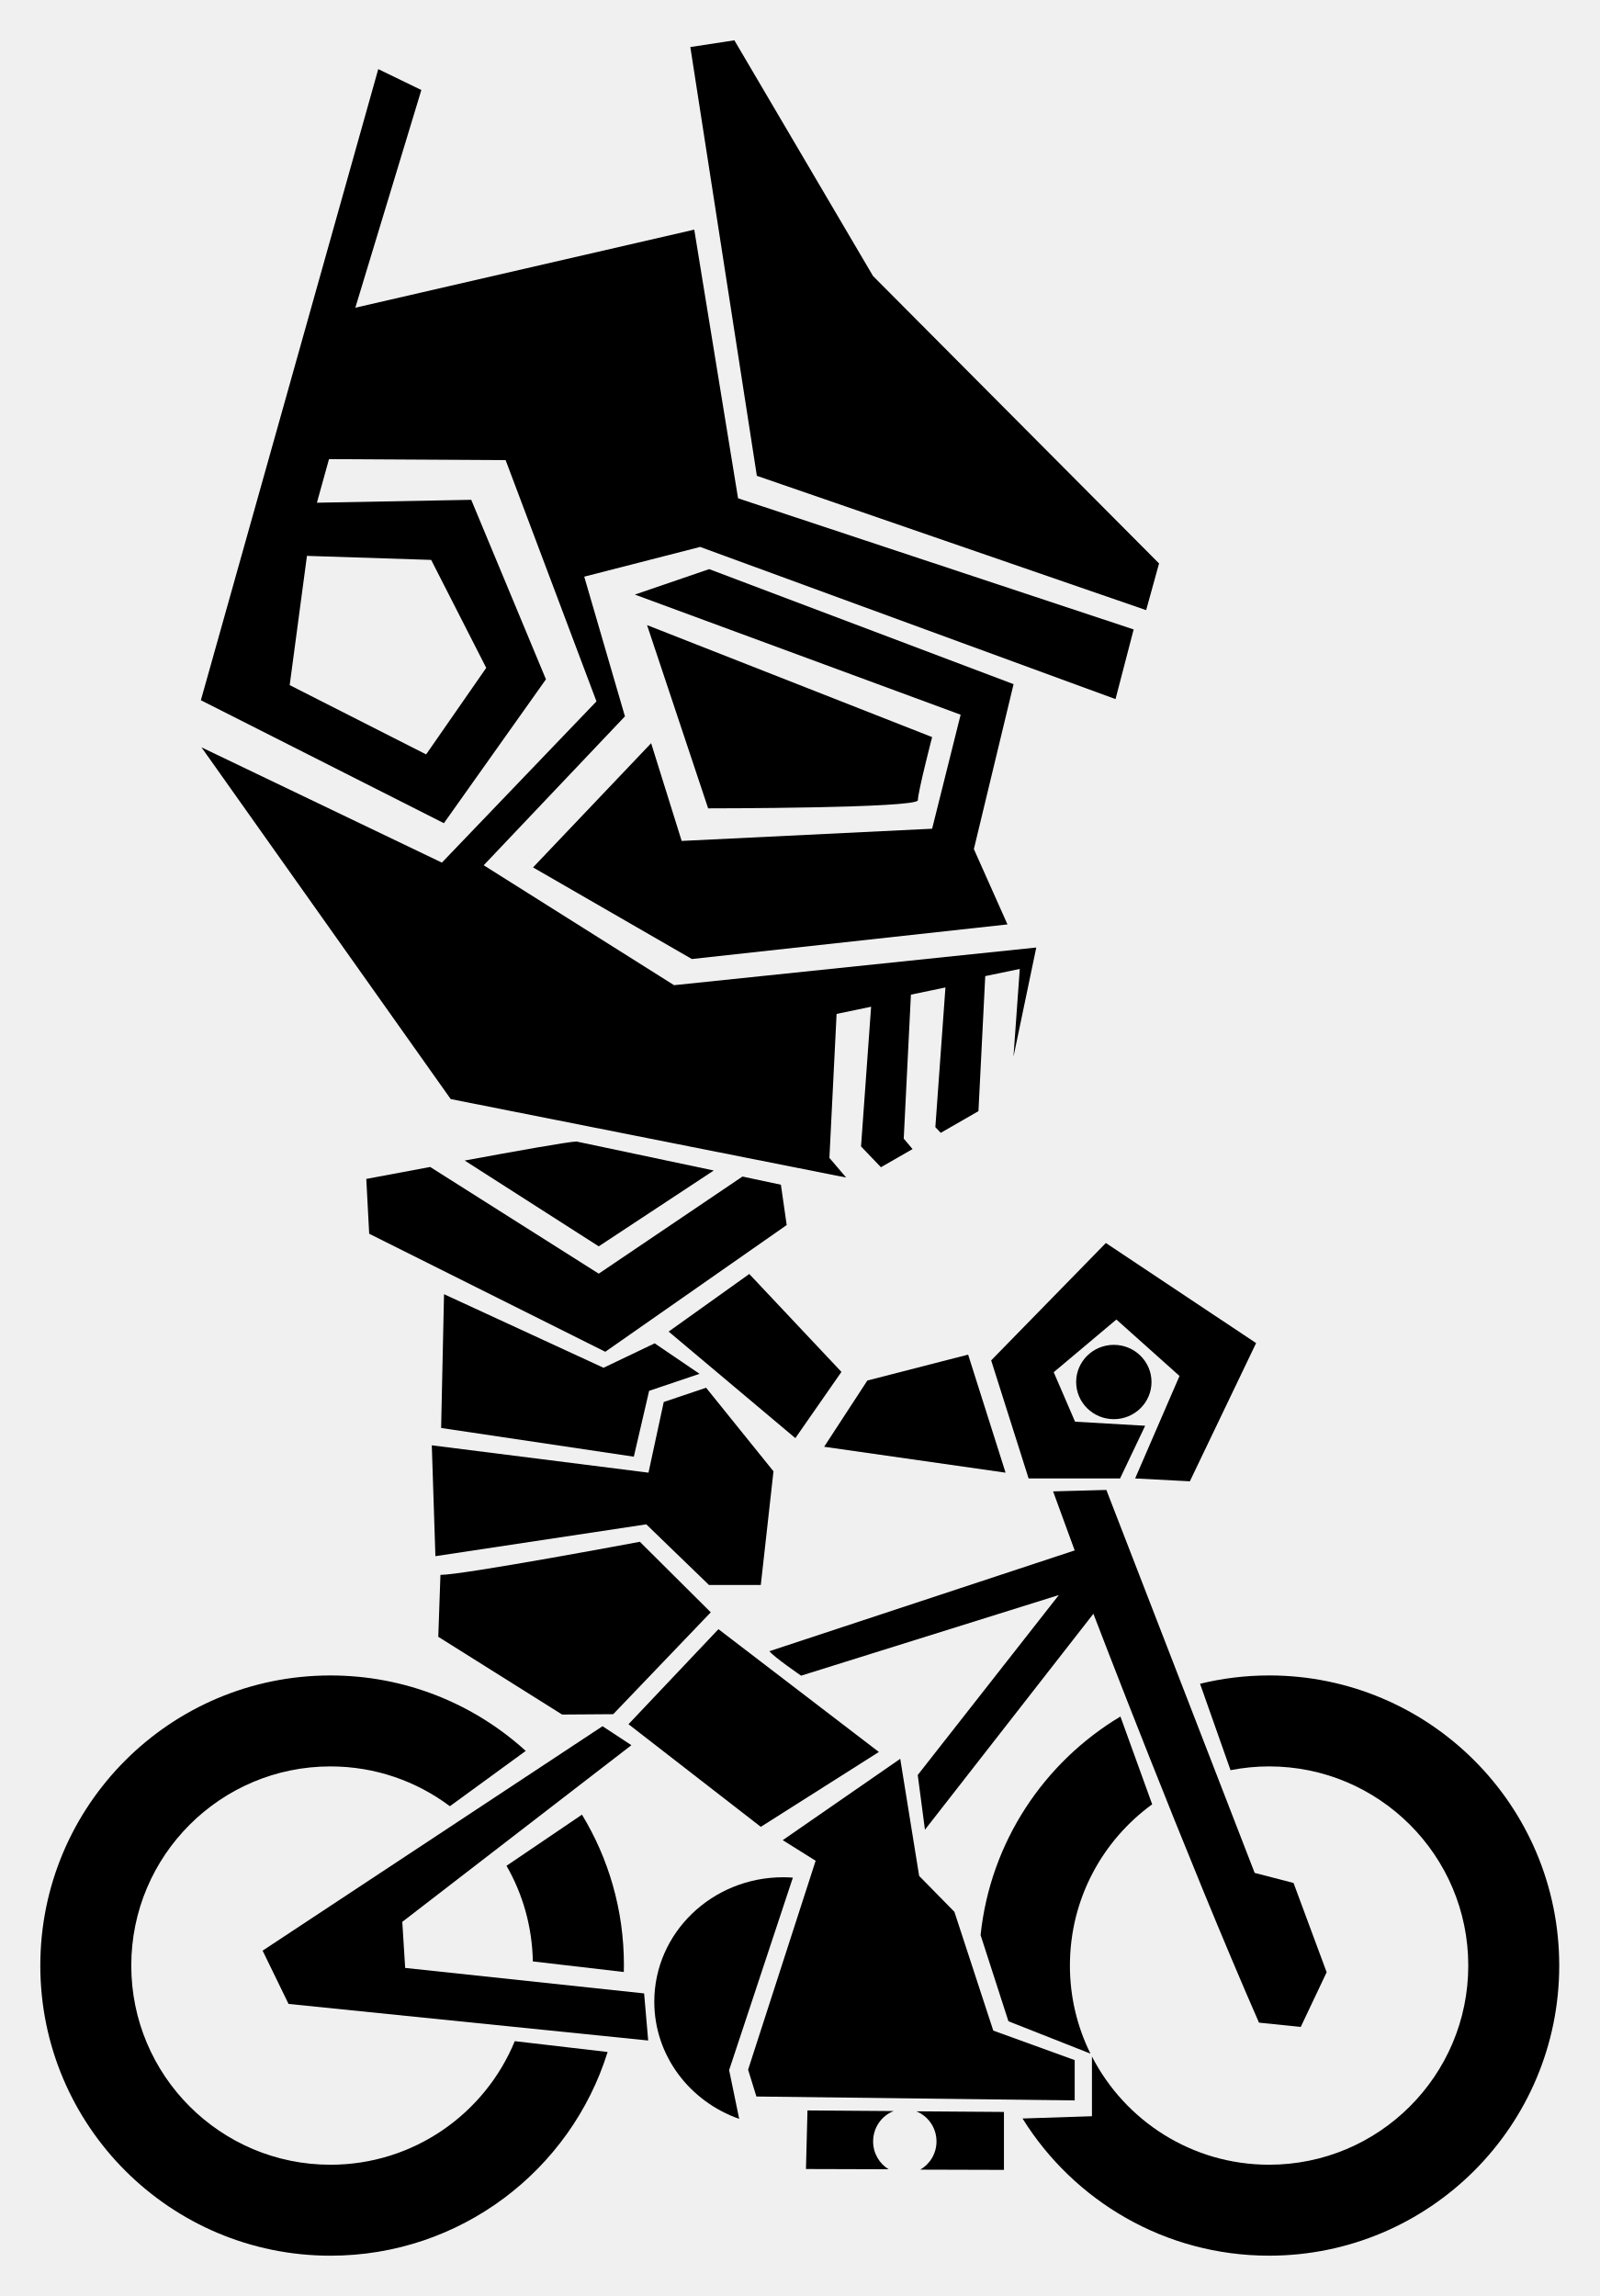
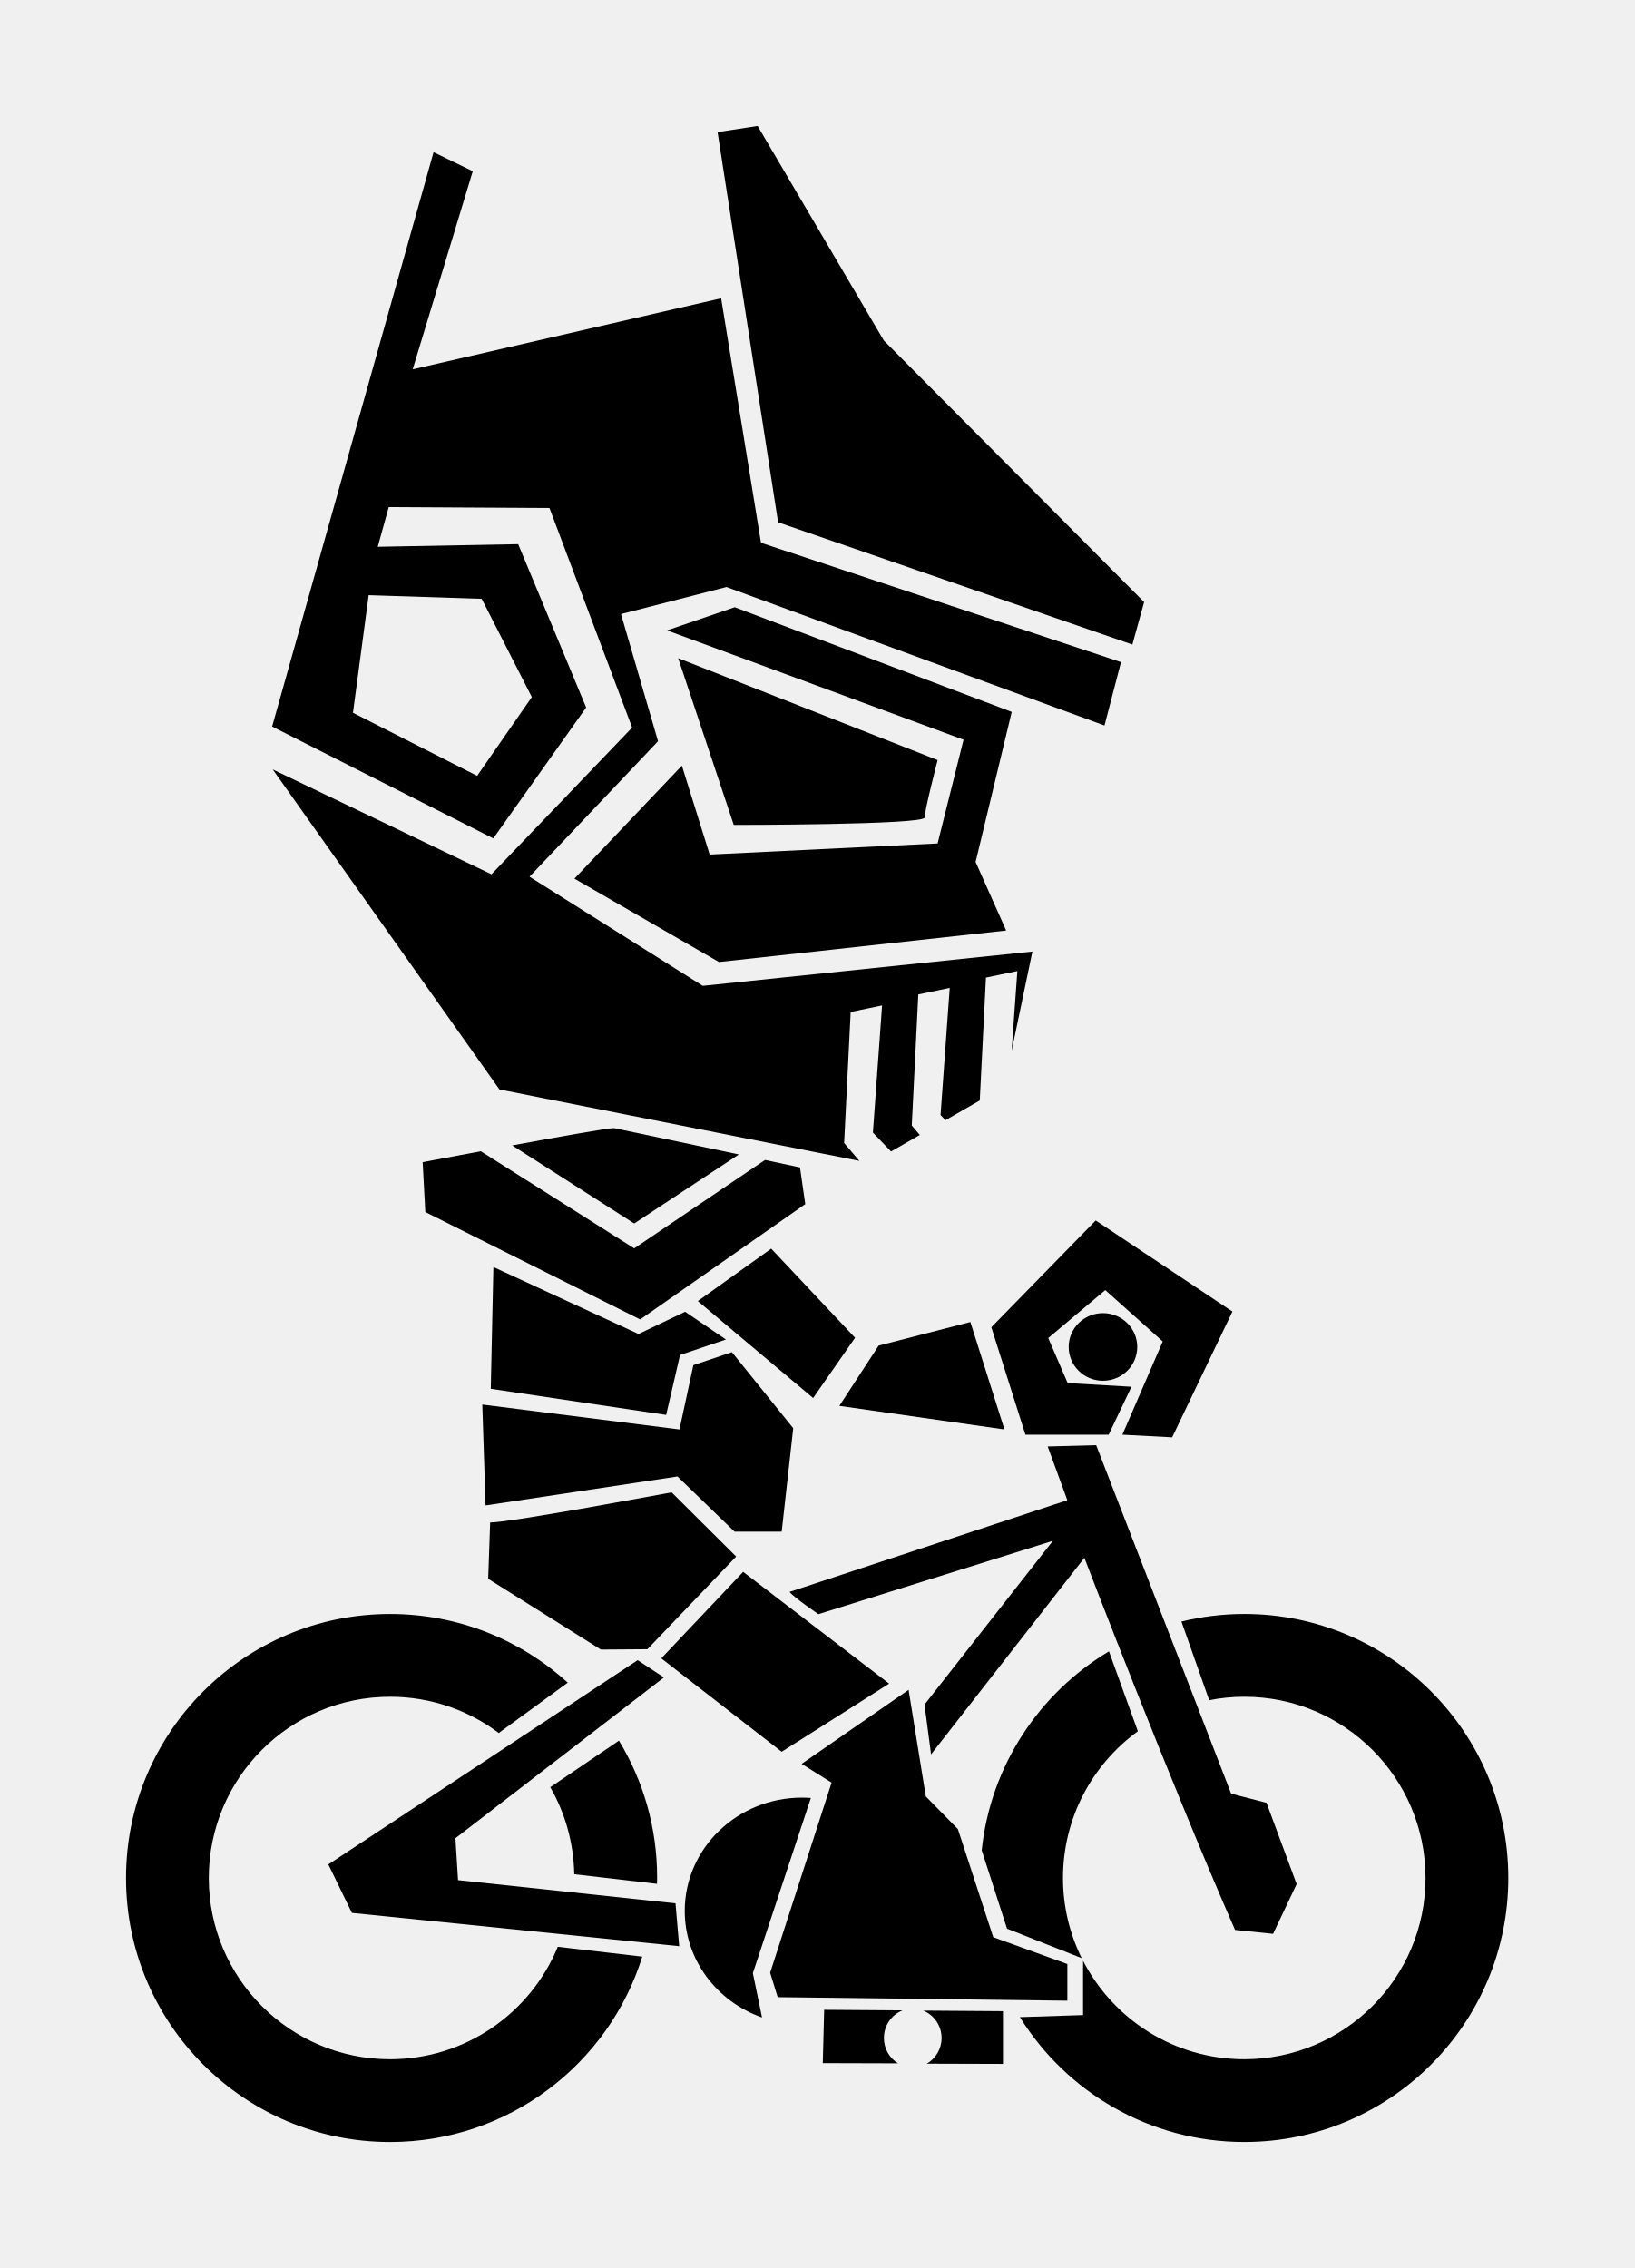
- <svg xmlns="http://www.w3.org/2000/svg" width="396.763" height="569.568" id="svg2" version="1.1">
+ <svg xmlns="http://www.w3.org/2000/svg" version="1.1" id="svg2" height="180" width="129.69">
  <defs id="defs4" />
-   <g id="layer1" style="display:none" transform="translate(-3.629287,-6.390504)">
-     <path style="fill:none;stroke:#000000;stroke-width:1;stroke-linecap:butt;stroke-linejoin:miter;stroke-miterlimit:4;stroke-opacity:1;stroke-dasharray:none" d="M 287.857,543.791 350,563.076 l -5,66.429 -52.857,-2.143 31.429,-48.571 z" id="path3047" />
-     <path style="fill:none;stroke:#000000;stroke-width:1.382;stroke-miterlimit:4;stroke-dasharray:none" id="path2985" d="m 300,473.791 c 0,56.806 -46.051,102.857 -102.857,102.857 -56.806,0 -102.857,-46.051 -102.857,-102.857 0,-56.806 46.051,-102.857 102.857,-102.857 56.806,0 102.857,46.051 102.857,102.857 z" transform="matrix(0.723566,0,0,0.723566,79.53288,313.8893)" />
-     <path style="fill:none;stroke:#000000;stroke-width:1.307;stroke-miterlimit:4;stroke-dasharray:none" id="path2985-9" d="m 300,473.791 c 0,56.806 -46.051,102.857 -102.857,102.857 -56.806,0 -102.857,-46.051 -102.857,-102.857 0,-56.806 46.051,-102.857 102.857,-102.857 56.806,0 102.857,46.051 102.857,102.857 z" transform="matrix(0.7650311,0,0,0.7650311,302.2758,298.5293)" />
-     <path style="fill:none;stroke:#000000;stroke-width:1;stroke-linecap:butt;stroke-linejoin:miter;stroke-miterlimit:4;stroke-opacity:1;stroke-dasharray:none" d="m 213.214,658.076 113.929,10 -25,-77.143 z" id="path3005" />
-     <path style="fill:none;stroke:#000000;stroke-width:1;stroke-linecap:butt;stroke-linejoin:miter;stroke-miterlimit:4;stroke-opacity:1;stroke-dasharray:none" d="M 326.429,668.076 414.643,555.934" id="path3007" />
-     <path style="fill:none;stroke:#000000;stroke-width:1;stroke-linecap:butt;stroke-linejoin:miter;stroke-miterlimit:4;stroke-opacity:1;stroke-dasharray:none" d="m 302.857,591.648 112.5,-35.714" id="path3009" />
-     <path style="fill:none;stroke:#000000;stroke-width:1;stroke-linecap:butt;stroke-linejoin:miter;stroke-miterlimit:4;stroke-opacity:1;stroke-dasharray:none" d="m 400.282,520.145 56.221,146.578" id="path3017" />
-     <path style="fill:none;stroke:#000000;stroke-width:1;stroke-linecap:butt;stroke-linejoin:miter;stroke-miterlimit:4;stroke-opacity:1;stroke-dasharray:none" d="m 302.143,603.076 c 0,-5 -10,-32.143 -10,-32.143 L 270,570.219 l 51.429,-0.714" id="path3027" />
-     <path style="fill:none;stroke:#000000;stroke-width:1;stroke-linecap:butt;stroke-linejoin:miter;stroke-miterlimit:4;stroke-opacity:1;stroke-dasharray:none" d="m 326.429,664.505 23.571,30" id="path3029" />
-     <path style="fill:none;stroke:#000000;stroke-width:1;stroke-linecap:butt;stroke-linejoin:miter;stroke-miterlimit:4;stroke-opacity:1;stroke-dasharray:none" d="M 325.714,660.219 303.571,632.362" id="path3031" />
-     <path style="fill:none;stroke:#000000;stroke-width:1;stroke-linecap:butt;stroke-linejoin:miter;stroke-miterlimit:4;stroke-opacity:1;stroke-dasharray:none" d="m 326.429,694.505 40,-1.429" id="path3033" />
-     <path style="fill:none;stroke:#000000;stroke-width:1;stroke-linecap:butt;stroke-linejoin:miter;stroke-miterlimit:4;stroke-opacity:1;stroke-dasharray:none" d="m 292.143,635.934 28.571,0.714" id="path3035" />
-     <path style="fill:#ffffff;stroke:#000000;stroke-width:1;stroke-linecap:round;stroke-miterlimit:4;stroke-opacity:0.753;stroke-dasharray:none" id="path3043" d="m 371.429,482.362 c 0,46.944 -34.218,85 -76.429,85 -42.21,0 -76.429,-38.056 -76.429,-85 0,-46.944 34.218,-85 76.429,-85 42.21,0 76.429,38.056 76.429,85 z" transform="matrix(1.000723,0,0,0.7905662,-5.927619,121.0229)" />
-     <path style="fill:#ffffff;stroke:#000000;stroke-width:1;stroke-linecap:butt;stroke-linejoin:miter;stroke-miterlimit:4;stroke-opacity:1;stroke-dasharray:none" d="m 276.429,566.648 65,65 -15.714,57.857 56.429,0.714 -20.714,-75 -75,-63.571 z" id="path3045" />
-     <path style="fill:none;stroke:#000000;stroke-width:1;stroke-linecap:butt;stroke-linejoin:miter;stroke-miterlimit:4;stroke-opacity:1;stroke-dasharray:none" d="m 285,460.219 c 0,0 -2.857,7.143 -2.857,10.714 0,3.571 36.429,18.571 36.429,18.571 l 67.857,29.286 35.714,-17.857 L 400,472.362 l -73.571,0 z" id="path3049" />
-     <path style="fill:#ffffff;fill-opacity:1;stroke:#000000;stroke-width:1;stroke-linecap:round;stroke-miterlimit:4;stroke-opacity:0.753;stroke-dasharray:none" id="path3821" d="m 391.429,362.719 c 0,51.875 -43.013,93.929 -96.071,93.929 -53.059,0 -96.071,-42.053 -96.071,-93.929 0,-51.875 43.013,-93.929 96.071,-93.929 53.059,0 96.071,42.053 96.071,93.929 z" />
-     <path style="fill:none;stroke:#000000;stroke-width:1px;stroke-linecap:butt;stroke-linejoin:miter;stroke-opacity:1" d="m 404.286,356.648 c -6.429,-1.429 -105,-22.143 -105,-22.143 l -62.143,30 57.143,69.286 95,-35.714" id="path3823" />
-     <path style="fill:none;stroke:#000000;stroke-width:1px;stroke-linecap:butt;stroke-linejoin:miter;stroke-opacity:1" d="m 260.714,321.648 c 4.286,2.857 25,45 25,45 l -22.143,40 -50.714,-17.857 15.714,-152.857 10,1.429 -10,83.571 z" id="path3825" />
-     <path style="fill:none;stroke:#000000;stroke-width:1px;stroke-linecap:butt;stroke-linejoin:miter;stroke-opacity:1" d="M 208.571,273.791 C 219.286,273.791 425,299.505 425,299.505" id="path3827" />
-     <path style="fill:none;stroke:#000000;stroke-width:1px;stroke-linecap:butt;stroke-linejoin:miter;stroke-opacity:1" d="m 252.857,430.219 c 0,6.429 -5.714,138.571 -5.714,138.571" id="path3848" />
-     <path style="fill:none;stroke:#000000;stroke-width:1px;stroke-linecap:butt;stroke-linejoin:miter;stroke-opacity:1" d="M 317.857,566.648 C 317.857,552.362 340,457.362 340,457.362" id="path3850" />
-     <path style="fill:none;stroke:#000000;stroke-width:1px;stroke-linecap:butt;stroke-linejoin:miter;stroke-opacity:1" d="M 239.286,470.934 C 240,468.076 275.714,443.791 275.714,443.791" id="path3852" />
-     <path style="fill:none;stroke:#000000;stroke-width:1px;stroke-linecap:butt;stroke-linejoin:miter;stroke-opacity:1" d="m 361.429,471.648 -55,-22.143" id="path3854" />
+   <g transform="translate(-3.629287,-395.9585)" style="display:none" id="layer1">
+     <path id="path3047" d="M 287.857,543.791 350,563.076 l -5,66.429 -52.857,-2.143 31.429,-48.571 z" style="fill:none;stroke:#000000;stroke-width:1;stroke-linecap:butt;stroke-linejoin:miter;stroke-miterlimit:4;stroke-dasharray:none;stroke-opacity:1" />
+     <circle r="102.857" cy="473.791" cx="197.143" transform="matrix(0.723566,0,0,0.723566,79.53288,313.8893)" id="path2985" style="fill:none;stroke:#000000;stroke-width:1.382;stroke-miterlimit:4;stroke-dasharray:none" />
+     <circle r="102.857" cy="473.791" cx="197.143" transform="matrix(0.7650311,0,0,0.7650311,302.2758,298.5293)" id="path2985-9" style="fill:none;stroke:#000000;stroke-width:1.307;stroke-miterlimit:4;stroke-dasharray:none" />
+     <path id="path3005" d="m 213.214,658.076 113.929,10 -25,-77.143 z" style="fill:none;stroke:#000000;stroke-width:1;stroke-linecap:butt;stroke-linejoin:miter;stroke-miterlimit:4;stroke-dasharray:none;stroke-opacity:1" />
+     <path id="path3007" d="M 326.429,668.076 414.643,555.934" style="fill:none;stroke:#000000;stroke-width:1;stroke-linecap:butt;stroke-linejoin:miter;stroke-miterlimit:4;stroke-dasharray:none;stroke-opacity:1" />
+     <path id="path3009" d="m 302.857,591.648 112.5,-35.714" style="fill:none;stroke:#000000;stroke-width:1;stroke-linecap:butt;stroke-linejoin:miter;stroke-miterlimit:4;stroke-dasharray:none;stroke-opacity:1" />
+     <path id="path3017" d="m 400.282,520.145 56.221,146.578" style="fill:none;stroke:#000000;stroke-width:1;stroke-linecap:butt;stroke-linejoin:miter;stroke-miterlimit:4;stroke-dasharray:none;stroke-opacity:1" />
+     <path id="path3027" d="m 302.143,603.076 c 0,-5 -10,-32.143 -10,-32.143 L 270,570.219 l 51.429,-0.714" style="fill:none;stroke:#000000;stroke-width:1;stroke-linecap:butt;stroke-linejoin:miter;stroke-miterlimit:4;stroke-dasharray:none;stroke-opacity:1" />
+     <path id="path3029" d="m 326.429,664.505 23.571,30" style="fill:none;stroke:#000000;stroke-width:1;stroke-linecap:butt;stroke-linejoin:miter;stroke-miterlimit:4;stroke-dasharray:none;stroke-opacity:1" />
+     <path id="path3031" d="M 325.714,660.219 303.571,632.362" style="fill:none;stroke:#000000;stroke-width:1;stroke-linecap:butt;stroke-linejoin:miter;stroke-miterlimit:4;stroke-dasharray:none;stroke-opacity:1" />
+     <path id="path3033" d="m 326.429,694.505 40,-1.429" style="fill:none;stroke:#000000;stroke-width:1;stroke-linecap:butt;stroke-linejoin:miter;stroke-miterlimit:4;stroke-dasharray:none;stroke-opacity:1" />
+     <path id="path3035" d="m 292.143,635.934 28.571,0.714" style="fill:none;stroke:#000000;stroke-width:1;stroke-linecap:butt;stroke-linejoin:miter;stroke-miterlimit:4;stroke-dasharray:none;stroke-opacity:1" />
+     <ellipse ry="85" rx="76.429" cy="482.362" cx="295" transform="matrix(1.000723,0,0,0.7905662,-5.927619,121.0229)" id="path3043" style="fill:#ffffff;stroke:#000000;stroke-width:1;stroke-linecap:round;stroke-miterlimit:4;stroke-dasharray:none;stroke-opacity:0.753" />
+     <path id="path3045" d="m 276.429,566.648 65,65 -15.714,57.857 56.429,0.714 -20.714,-75 -75,-63.571 z" style="fill:#ffffff;stroke:#000000;stroke-width:1;stroke-linecap:butt;stroke-linejoin:miter;stroke-miterlimit:4;stroke-dasharray:none;stroke-opacity:1" />
+     <path id="path3049" d="m 285,460.219 c 0,0 -2.857,7.143 -2.857,10.714 0,3.571 36.429,18.571 36.429,18.571 l 67.857,29.286 35.714,-17.857 L 400,472.362 h -73.571 z" style="fill:none;stroke:#000000;stroke-width:1;stroke-linecap:butt;stroke-linejoin:miter;stroke-miterlimit:4;stroke-dasharray:none;stroke-opacity:1" />
+     <ellipse ry="93.929" rx="96.071" cy="362.719" cx="295.357" id="path3821" style="fill:#ffffff;fill-opacity:1;stroke:#000000;stroke-width:1;stroke-linecap:round;stroke-miterlimit:4;stroke-dasharray:none;stroke-opacity:0.753" />
+     <path id="path3823" d="m 404.286,356.648 c -6.429,-1.429 -105,-22.143 -105,-22.143 l -62.143,30 57.143,69.286 95,-35.714" style="fill:none;stroke:#000000;stroke-width:1px;stroke-linecap:butt;stroke-linejoin:miter;stroke-opacity:1" />
+     <path id="path3825" d="m 260.714,321.648 c 4.286,2.857 25,45 25,45 l -22.143,40 -50.714,-17.857 15.714,-152.857 10,1.429 -10,83.571 z" style="fill:none;stroke:#000000;stroke-width:1px;stroke-linecap:butt;stroke-linejoin:miter;stroke-opacity:1" />
+     <path id="path3827" d="M 208.571,273.791 C 219.286,273.791 425,299.505 425,299.505" style="fill:none;stroke:#000000;stroke-width:1px;stroke-linecap:butt;stroke-linejoin:miter;stroke-opacity:1" />
+     <path id="path3848" d="m 252.857,430.219 c 0,6.429 -5.714,138.571 -5.714,138.571" style="fill:none;stroke:#000000;stroke-width:1px;stroke-linecap:butt;stroke-linejoin:miter;stroke-opacity:1" />
+     <path id="path3850" d="M 317.857,566.648 C 317.857,552.362 340,457.362 340,457.362" style="fill:none;stroke:#000000;stroke-width:1px;stroke-linecap:butt;stroke-linejoin:miter;stroke-opacity:1" />
+     <path id="path3852" d="M 239.286,470.934 C 240,468.076 275.714,443.791 275.714,443.791" style="fill:none;stroke:#000000;stroke-width:1px;stroke-linecap:butt;stroke-linejoin:miter;stroke-opacity:1" />
+     <path id="path3854" d="m 361.429,471.648 -55,-22.143" style="fill:none;stroke:#000000;stroke-width:1px;stroke-linecap:butt;stroke-linejoin:miter;stroke-opacity:1" />
  </g>
-   <g id="layer2" style="display:inline" transform="translate(-3.629287,-6.390504)">
-     <path style="fill:#000000;fill-opacity:1;stroke:none;display:inline" d="m 197.893,472.081 c -17.653,0 -31.969,13.813 -31.969,30.875 0,13.364 8.774,24.756 21.062,29.062 l -2.5,-12.094 15.812,-47.75 c -0.802,-0.058 -1.589,-0.094 -2.406,-0.094 z" id="path3892-4" />
-     <path style="fill:#000000;stroke:none;display:inline" d="m 97.455,23.536 -44,156.562 60.281,30.5 25.312,-35.688 -18.531,-44.531 -38.281,0.719 3,-10.812 43.813,0.25 22.531,59.844 -38.344,40 -59.625,-28.594 61.813,87.25 98.094,19.469 -4.156,-4.875 1.781,-35.719 8.562,-1.781 -2.5,34.656 4.938,5.156 7.844,-4.5 -2.188,-2.594 1.781,-35.719 8.562,-1.781 -2.5,34.656 1.344,1.406 9.344,-5.375 1.688,-33.5 8.562,-1.781 -1.562,21.781 5.656,-27.094 -89.844,9.344 -47.219,-29.75 35.031,-36.938 -10.094,-34.656 28.75,-7.375 103.031,37.75 4.5,-17.281 -98.125,-32.531 -10.866,-66.647 -84.071,19.366 16.375,-54 z m -17.688,120.75 30.813,1 13.656,26.781 -14.906,21.469 -33.844,-17.188 z" id="path3857-5" />
-     <path style="fill:#000000;fill-opacity:1;stroke:none;display:inline" d="m 174.864,18.063 16.501,106.363 96.563,33.321 3.202,-11.581 -70.949,-71.301 -34.393,-58.475 z" id="path3859-0" />
-     <path style="fill:#000000;fill-opacity:1;stroke:none;display:inline" d="m 146.643,289.567 c -1.802,0 -15.054,2.376 -27.75,4.719 l 33.25,21.281 28.531,-18.812 -34.031,-7.188 z" id="path4113" />
-     <path style="fill:#000000;stroke:none;display:inline" d="m 110.33,295.879 c -8.558,1.602 -15.844,2.969 -15.844,2.969 l 0.719,13.594 58.563,29.281 45,-31.438 -1.438,-10 -9.531,-2.031 -35.656,24.094 -41.812,-26.469 z" id="path3861-9" />
-     <path style="fill:#000000;fill-opacity:1;stroke:none;display:inline" d="m 169.486,336.716 20,-14.286 22.857,24.286 -11.429,16.429 z" id="path3863-9" />
-     <path style="fill:#000000;fill-opacity:1;stroke:none;display:inline" d="m 218.772,348.858 -10.714,16.429 45,6.429 -9.286,-29.286 z" id="path3865-6" />
-     <path style="fill:#000000;fill-opacity:1;stroke:none;display:inline" d="m 249.486,343.858 9.286,29.286 22.691,0 6.219,-13.066 -17.388,-1.01 -5.296,-12.273 15.548,-13.074 15.656,14.005 -11.003,25.418 13.571,0.714 16.429,-34.286 -37.265,-24.827 z" id="path3867-8" />
-     <path style="fill:#000000;fill-opacity:1;stroke:none;display:inline" d="m 110.736,364.93 0.893,27.5 52.309,-7.897 15.548,15.04 12.857,0 3.146,-28.193 -16.717,-20.736 -10.505,3.541 -3.781,17.531 z" id="path3869-6" />
-     <path style="fill:#000000;fill-opacity:1;stroke:none;display:inline" d="m 113.768,327.442 -0.719,33.188 47.799,7.121 3.795,-16.339 12.5,-4.219 -11.125,-7.562 -12.688,6.062 z" id="path3871-2" />
-     <path style="fill:#000000;fill-opacity:1;stroke:none;display:inline" d="m 112.879,397.073 c 5.714,0 49.464,-8.214 49.464,-8.214 l 17.589,17.5 -24.196,25.268 -12.679,0.089 -30.714,-19.286 z" id="path3873-4" />
-     <path style="fill:#000000;fill-opacity:1;stroke:none;display:inline" d="m 159.526,434.115 22.312,-23.575 39.791,30.462 -29.286,18.571 z" id="path3875-5" />
-     <path style="fill:#000000;fill-opacity:1;stroke:none;display:inline" d="m 226.931,442.699 -29.147,20.178 8.163,5.11 -16.753,51.833 2.059,6.651 78.951,0.971 0,-10 -20.196,-7.321 -9.643,-29.469 -8.741,-8.892 z" id="path3879-9" />
-     <path style="fill:#000000;stroke:none;display:inline" d="m 203.921,529.925 -0.375,14.534 20.503,0.06 c -2.306,-1.4 -3.844,-3.965 -3.844,-6.906 0,-3.445 2.115,-6.389 5.094,-7.531 z m 27.003,0.219 c 2.916,1.174 5,4.069 5,7.469 0,3.011 -1.635,5.624 -4.031,7 l 20.762,0.06 0,-14.372 z" id="path3887-4" />
-     <path style="fill:#000000;fill-opacity:1;stroke:none;display:inline" d="m 153.083,434.612 7.161,4.708 -56.829,43.824 0.714,11.429 59.271,6.324 1.01,11.681 -89.21,-9.076 -6.429,-13.214 z" id="path3897-8" />
-     <path style="fill:#000000;stroke:none;display:inline" d="m 194.486,416.001 c 1.071,1.429 7.857,6.071 7.857,6.071 l 63.929,-20 -35,44.643 1.786,13.571 41.786,-53.571 c 0,0 23.328,60.967 41.071,101.429 l 10.357,1.071 6.429,-13.572 -8.214,-22.143 -9.643,-2.5 -36.786,-95 -13.214,0.357 5.357,14.643 z" id="path3899-9" />
-     <path style="fill:#000000;fill-opacity:1;stroke:none;display:inline" id="path3903-9" d="m 424.769,511.299 c 0,5.091 -4.183,9.218 -9.344,9.218 -5.16,0 -9.344,-4.127 -9.344,-9.218 0,-5.091 4.183,-9.218 9.344,-9.218 5.16,0 9.344,4.127 9.344,9.218 z" transform="translate(-135.5136,-162.0752)" />
-     <path style="fill:#000000;fill-opacity:1;stroke:none;display:inline" d="m 85.598,422.021 c -39.75,0 -71.969,32.219 -71.969,71.969 0,39.75 32.219,71.969 71.969,71.969 32.286,0 59.63,-21.249 68.75,-50.531 l -23.031,-2.688 c -7.389,17.979 -25.078,30.656 -45.719,30.656 -27.284,0 -49.406,-22.122 -49.406,-49.406 0,-27.284 22.122,-49.406 49.406,-49.406 11.115,0 21.37,3.678 29.625,9.875 l 18.812,-13.719 c -12.784,-11.634 -29.789,-18.719 -48.438,-18.719 z" id="path3907-7" />
-     <path style="fill:#000000;fill-opacity:1;stroke:none;display:inline" d="m 318.424,422.019 c -5.901,0 -11.637,0.723 -17.125,2.062 l 7.562,21.438 c 3.092,-0.606 6.293,-0.938 9.562,-0.938 27.284,0 49.406,22.122 49.406,49.406 0,27.284 -22.122,49.406 -49.406,49.406 -19.152,0 -35.738,-10.909 -43.938,-26.844 l 0,14.812 -17.219,0.562 c 12.699,20.422 35.336,34.031 61.156,34.031 39.75,0 71.969,-32.219 71.969,-71.969 0,-39.75 -32.219,-71.969 -71.969,-71.969 z m -36.875,10.188 c -18.963,11.346 -32.274,31.151 -34.688,54.219 l 6.906,21.375 20.344,8.031 c -3.256,-6.589 -5.094,-13.998 -5.094,-21.844 0,-16.449 8.042,-31.02 20.406,-40 l -7.875,-21.781 z" id="path3907-2-6" />
-     <path style="fill:#000000;fill-opacity:1;stroke:none;display:inline" d="m 147.986,456.55 -18.719,12.688 c 4.031,7 6.375,15.099 6.531,23.719 l 22.562,2.625 c 0.014,-0.576 0.031,-1.14 0.031,-1.719 0,-13.664 -3.795,-26.431 -10.406,-37.312 z" id="path3907-2-7-0" />
-     <path style="fill:#000000;stroke:none" d="m 164.13,161.462 15.152,45.457 c 0,0 52.023,0 52.023,-2.02 0,-2.02 3.536,-15.657 3.536,-15.657 z" id="path4071" />
-     <path style="fill:#000000;stroke:none" d="m 255.044,176.11 -9.849,40.911 8.334,18.688 -78.287,8.586 -39.396,-22.728 29.294,-30.81 7.576,24.244 62.124,-3.03 7.071,-28.284 -80.812,-29.799 18.435,-6.313 z" id="path4073" />
+   <g transform="translate(-3.629287,-395.9585)" style="display:inline" id="layer2">
+     <g transform="matrix(0.2911377,0,0,0.2911377,9.661287,401.1866)" id="g11932">
+       <path style="display:inline;fill:#000000;fill-opacity:1;stroke:none" d="m 197.893,472.081 c -17.653,0 -31.969,13.813 -31.969,30.875 0,13.364 8.774,24.756 21.062,29.062 l -2.5,-12.094 15.812,-47.75 c -0.802,-0.058 -1.589,-0.094 -2.406,-0.094 z" id="path3892-4" />
+       <path style="display:inline;fill:#000000;stroke:none" d="m 97.455,23.536 -44,156.562 60.281,30.5 25.312,-35.688 -18.531,-44.531 -38.281,0.719 3,-10.812 43.813,0.25 22.531,59.844 -38.344,40 -59.625,-28.594 61.813,87.25 98.094,19.469 -4.156,-4.875 1.781,-35.719 8.562,-1.781 -2.5,34.656 4.938,5.156 7.844,-4.5 -2.188,-2.594 1.781,-35.719 8.562,-1.781 -2.5,34.656 1.344,1.406 9.344,-5.375 1.688,-33.5 8.562,-1.781 -1.562,21.781 5.656,-27.094 -89.844,9.344 -47.219,-29.75 35.031,-36.938 -10.094,-34.656 28.75,-7.375 103.031,37.75 4.5,-17.281 -98.125,-32.531 -10.866,-66.647 -84.071,19.366 16.375,-54 z m -17.688,120.75 30.813,1 13.656,26.781 -14.906,21.469 -33.844,-17.188 z" id="path3857-5" />
+       <path style="display:inline;fill:#000000;fill-opacity:1;stroke:none" d="m 174.864,18.063 16.501,106.363 96.563,33.321 3.202,-11.581 -70.949,-71.301 -34.393,-58.475 z" id="path3859-0" />
+       <path style="display:inline;fill:#000000;fill-opacity:1;stroke:none" d="m 146.643,289.567 c -1.802,0 -15.054,2.376 -27.75,4.719 l 33.25,21.281 28.531,-18.812 z" id="path4113" />
+       <path style="display:inline;fill:#000000;stroke:none" d="m 110.33,295.879 c -8.558,1.602 -15.844,2.969 -15.844,2.969 l 0.719,13.594 58.563,29.281 45,-31.438 -1.438,-10 -9.531,-2.031 -35.656,24.094 z" id="path3861-9" />
+       <path style="display:inline;fill:#000000;fill-opacity:1;stroke:none" d="m 169.486,336.716 20,-14.286 22.857,24.286 -11.429,16.429 z" id="path3863-9" />
+       <path style="display:inline;fill:#000000;fill-opacity:1;stroke:none" d="m 218.772,348.858 -10.714,16.429 45,6.429 -9.286,-29.286 z" id="path3865-6" />
+       <path style="display:inline;fill:#000000;fill-opacity:1;stroke:none" d="m 249.486,343.858 9.286,29.286 h 22.691 l 6.219,-13.066 -17.388,-1.01 -5.296,-12.273 15.548,-13.074 15.656,14.005 -11.003,25.418 13.571,0.714 16.429,-34.286 -37.265,-24.827 z" id="path3867-8" />
+       <path style="display:inline;fill:#000000;fill-opacity:1;stroke:none" d="m 110.736,364.93 0.893,27.5 52.309,-7.897 15.548,15.04 h 12.857 l 3.146,-28.193 -16.717,-20.736 -10.505,3.541 -3.781,17.531 z" id="path3869-6" />
+       <path style="display:inline;fill:#000000;fill-opacity:1;stroke:none" d="m 113.768,327.442 -0.719,33.188 47.799,7.121 3.795,-16.339 12.5,-4.219 -11.125,-7.562 -12.688,6.062 z" id="path3871-2" />
+       <path style="display:inline;fill:#000000;fill-opacity:1;stroke:none" d="m 112.879,397.073 c 5.714,0 49.464,-8.214 49.464,-8.214 l 17.589,17.5 -24.196,25.268 -12.679,0.089 -30.714,-19.286 z" id="path3873-4" />
+       <path style="display:inline;fill:#000000;fill-opacity:1;stroke:none" d="m 159.526,434.115 22.312,-23.575 39.791,30.462 -29.286,18.571 z" id="path3875-5" />
+       <path style="display:inline;fill:#000000;fill-opacity:1;stroke:none" d="m 226.931,442.699 -29.147,20.178 8.163,5.11 -16.753,51.833 2.059,6.651 78.951,0.971 v -10 l -20.196,-7.321 -9.643,-29.469 -8.741,-8.892 z" id="path3879-9" />
+       <path style="display:inline;fill:#000000;stroke:none" d="m 203.921,529.925 -0.375,14.534 20.503,0.06 c -2.306,-1.4 -3.844,-3.965 -3.844,-6.906 0,-3.445 2.115,-6.389 5.094,-7.531 z m 27.003,0.219 c 2.916,1.174 5,4.069 5,7.469 0,3.011 -1.635,5.624 -4.031,7 l 20.762,0.06 v -14.372 z" id="path3887-4" />
+       <path style="display:inline;fill:#000000;fill-opacity:1;stroke:none" d="m 153.083,434.612 7.161,4.708 -56.829,43.824 0.714,11.429 59.271,6.324 1.01,11.681 -89.21,-9.076 -6.429,-13.214 z" id="path3897-8" />
+       <path style="display:inline;fill:#000000;stroke:none" d="m 194.486,416.001 c 1.071,1.429 7.857,6.071 7.857,6.071 l 63.929,-20 -35,44.643 1.786,13.571 41.786,-53.571 c 0,0 23.328,60.967 41.071,101.429 l 10.357,1.071 6.429,-13.572 -8.214,-22.143 -9.643,-2.5 -36.786,-95 -13.214,0.357 5.357,14.643 z" id="path3899-9" />
+       <ellipse ry="9.218" rx="9.344" cy="511.299" cx="415.425" style="display:inline;fill:#000000;fill-opacity:1;stroke:none" id="path3903-9" transform="translate(-135.5136,-162.0752)" />
+       <path style="display:inline;fill:#000000;fill-opacity:1;stroke:none" d="m 85.598,422.021 c -39.75,0 -71.969,32.219 -71.969,71.969 0,39.75 32.219,71.969 71.969,71.969 32.286,0 59.63,-21.249 68.75,-50.531 l -23.031,-2.688 c -7.389,17.979 -25.078,30.656 -45.719,30.656 -27.284,0 -49.406,-22.122 -49.406,-49.406 0,-27.284 22.122,-49.406 49.406,-49.406 11.115,0 21.37,3.678 29.625,9.875 l 18.812,-13.719 c -12.784,-11.634 -29.789,-18.719 -48.438,-18.719 z" id="path3907-7" />
+       <path style="display:inline;fill:#000000;fill-opacity:1;stroke:none" d="m 318.424,422.019 c -5.901,0 -11.637,0.723 -17.125,2.062 l 7.562,21.438 c 3.092,-0.606 6.293,-0.938 9.562,-0.938 27.284,0 49.406,22.122 49.406,49.406 0,27.284 -22.122,49.406 -49.406,49.406 -19.152,0 -35.738,-10.909 -43.938,-26.844 v 14.812 l -17.219,0.562 c 12.699,20.422 35.336,34.031 61.156,34.031 39.75,0 71.969,-32.219 71.969,-71.969 0,-39.75 -32.219,-71.969 -71.969,-71.969 z m -36.875,10.188 c -18.963,11.346 -32.274,31.151 -34.688,54.219 l 6.906,21.375 20.344,8.031 c -3.256,-6.589 -5.094,-13.998 -5.094,-21.844 0,-16.449 8.042,-31.02 20.406,-40 z" id="path3907-2-6" />
+       <path style="display:inline;fill:#000000;fill-opacity:1;stroke:none" d="m 147.986,456.55 -18.719,12.688 c 4.031,7 6.375,15.099 6.531,23.719 l 22.562,2.625 c 0.014,-0.576 0.031,-1.14 0.031,-1.719 0,-13.664 -3.795,-26.431 -10.406,-37.312 z" id="path3907-2-7-0" />
+       <path style="fill:#000000;stroke:none" d="m 164.13,161.462 15.152,45.457 c 0,0 52.023,0 52.023,-2.02 0,-2.02 3.536,-15.657 3.536,-15.657 z" id="path4071" />
+       <path style="fill:#000000;stroke:none" d="m 255.044,176.11 -9.849,40.911 8.334,18.688 -78.287,8.586 -39.396,-22.728 29.294,-30.81 7.576,24.244 62.124,-3.03 7.071,-28.284 -80.812,-29.799 18.435,-6.313 z" id="path4073" />
+     </g>
  </g>
</svg>
